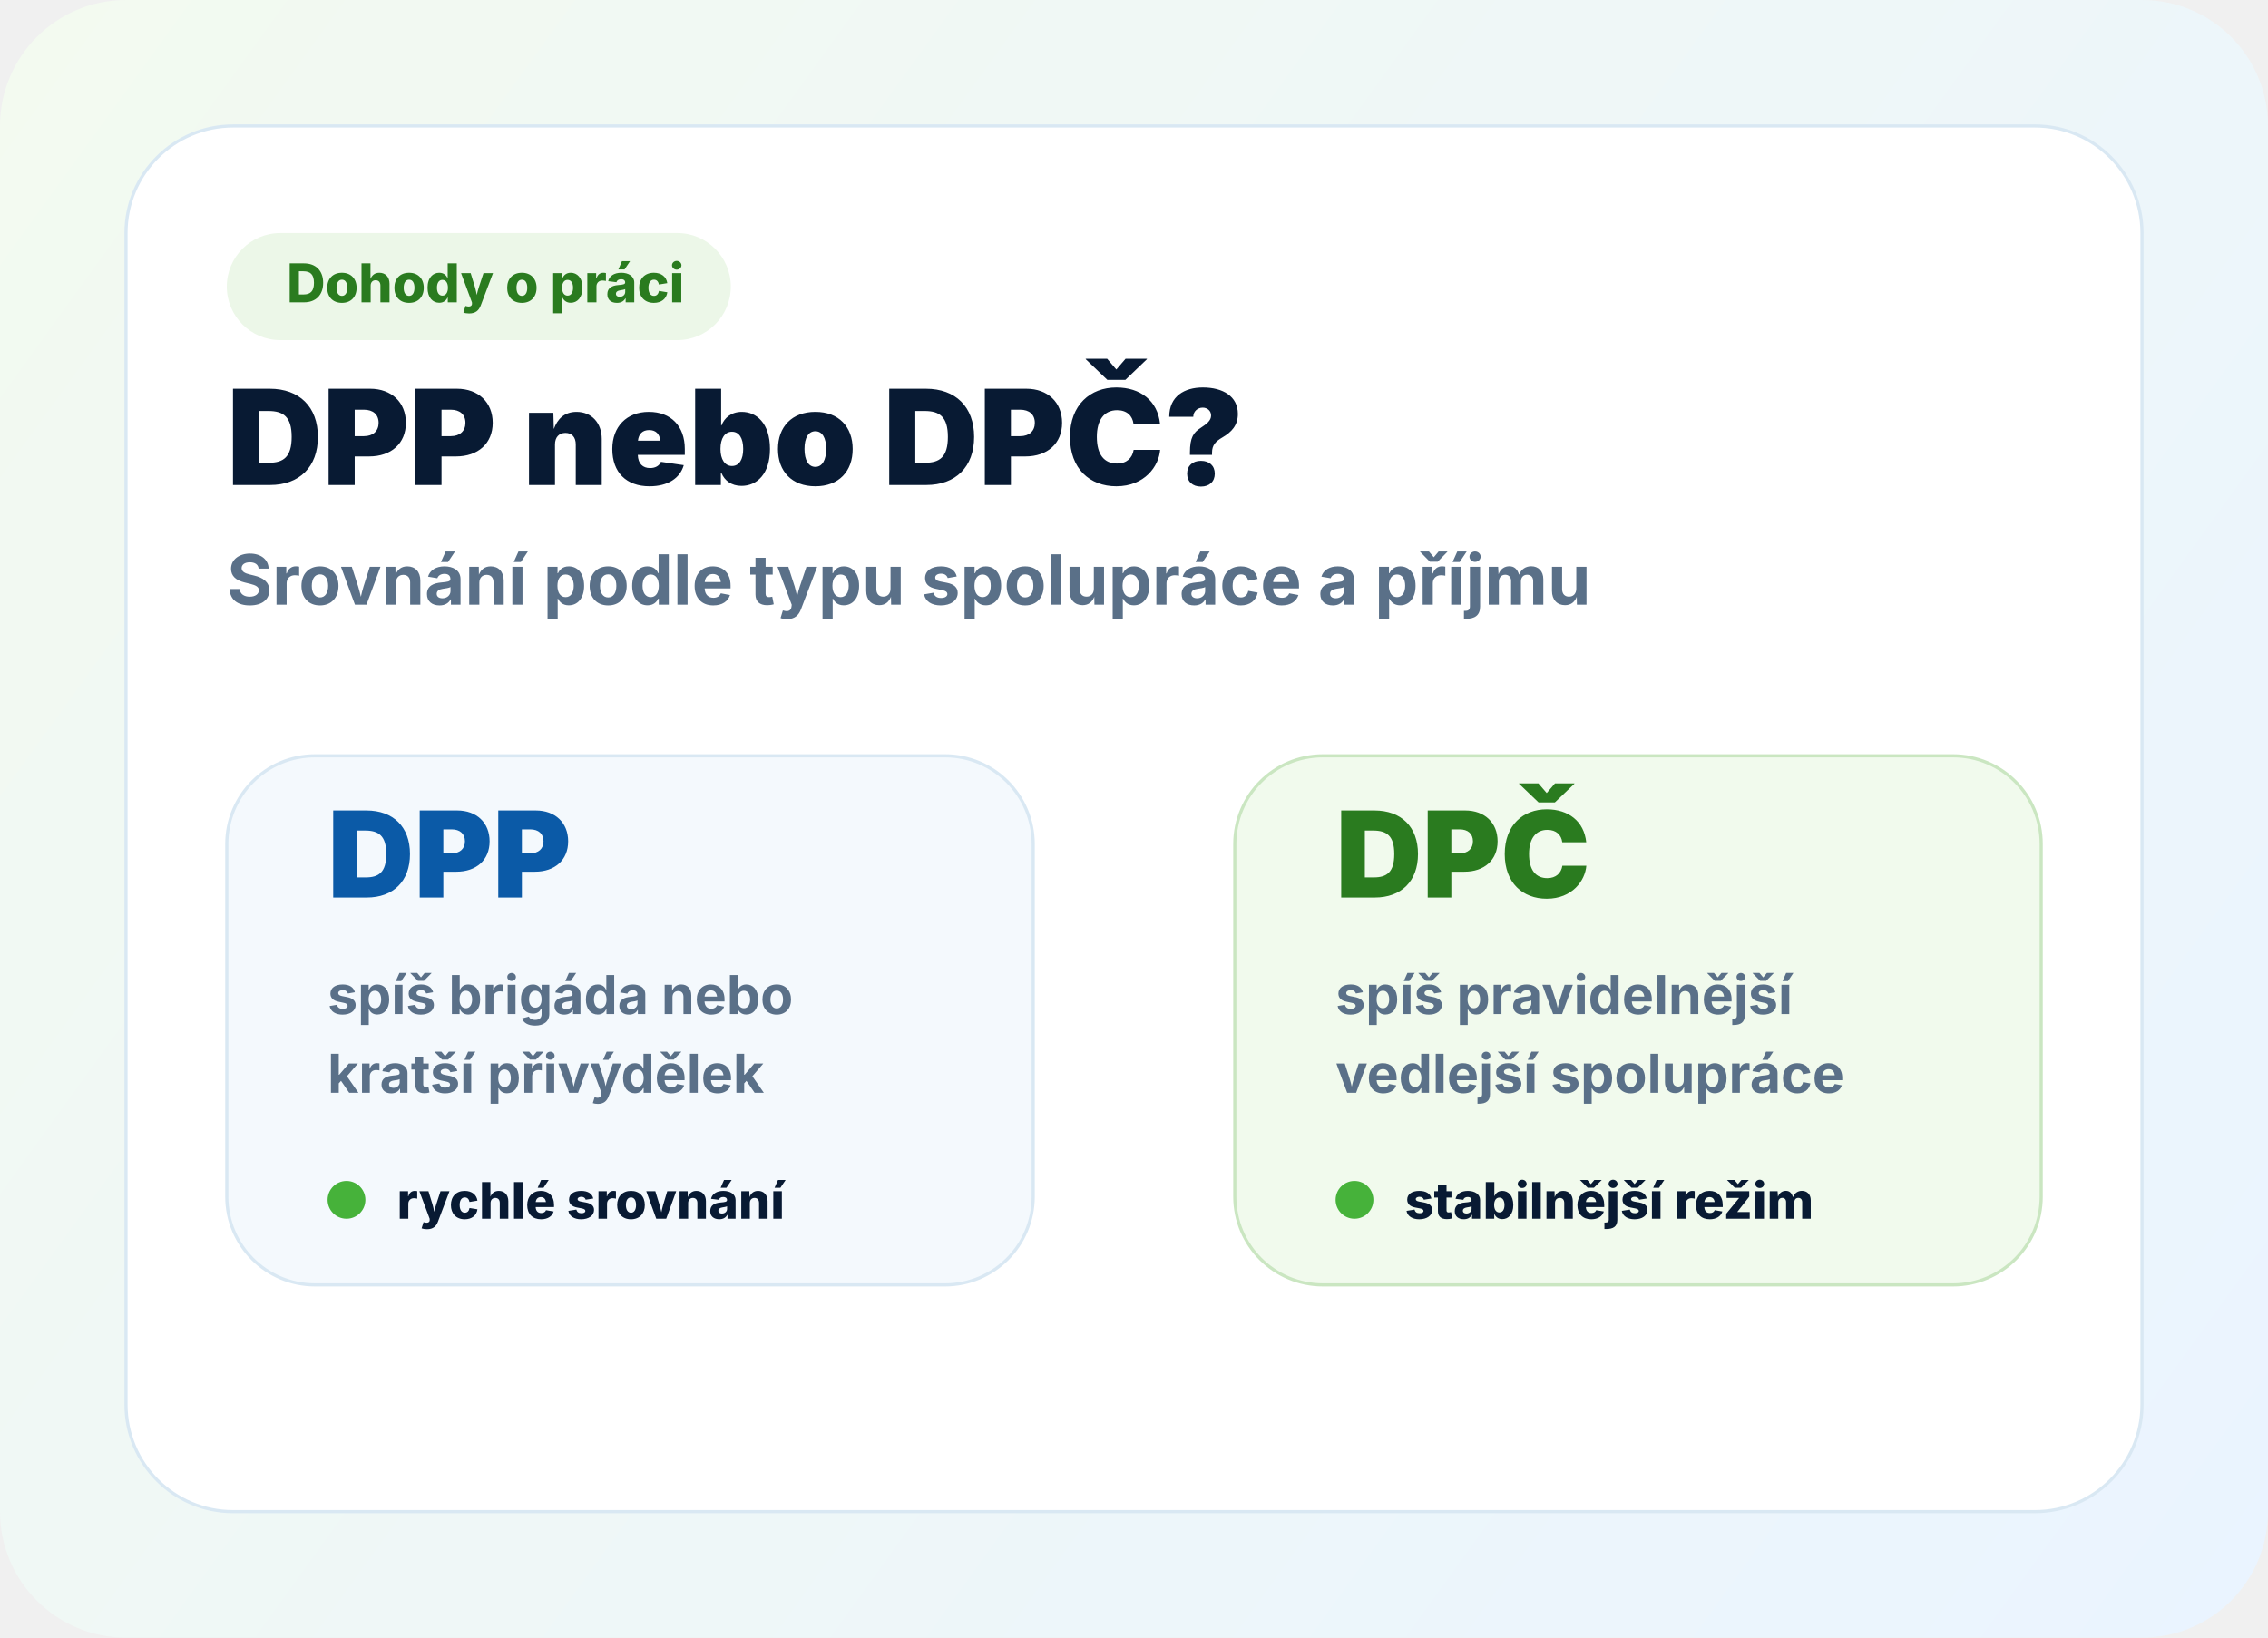
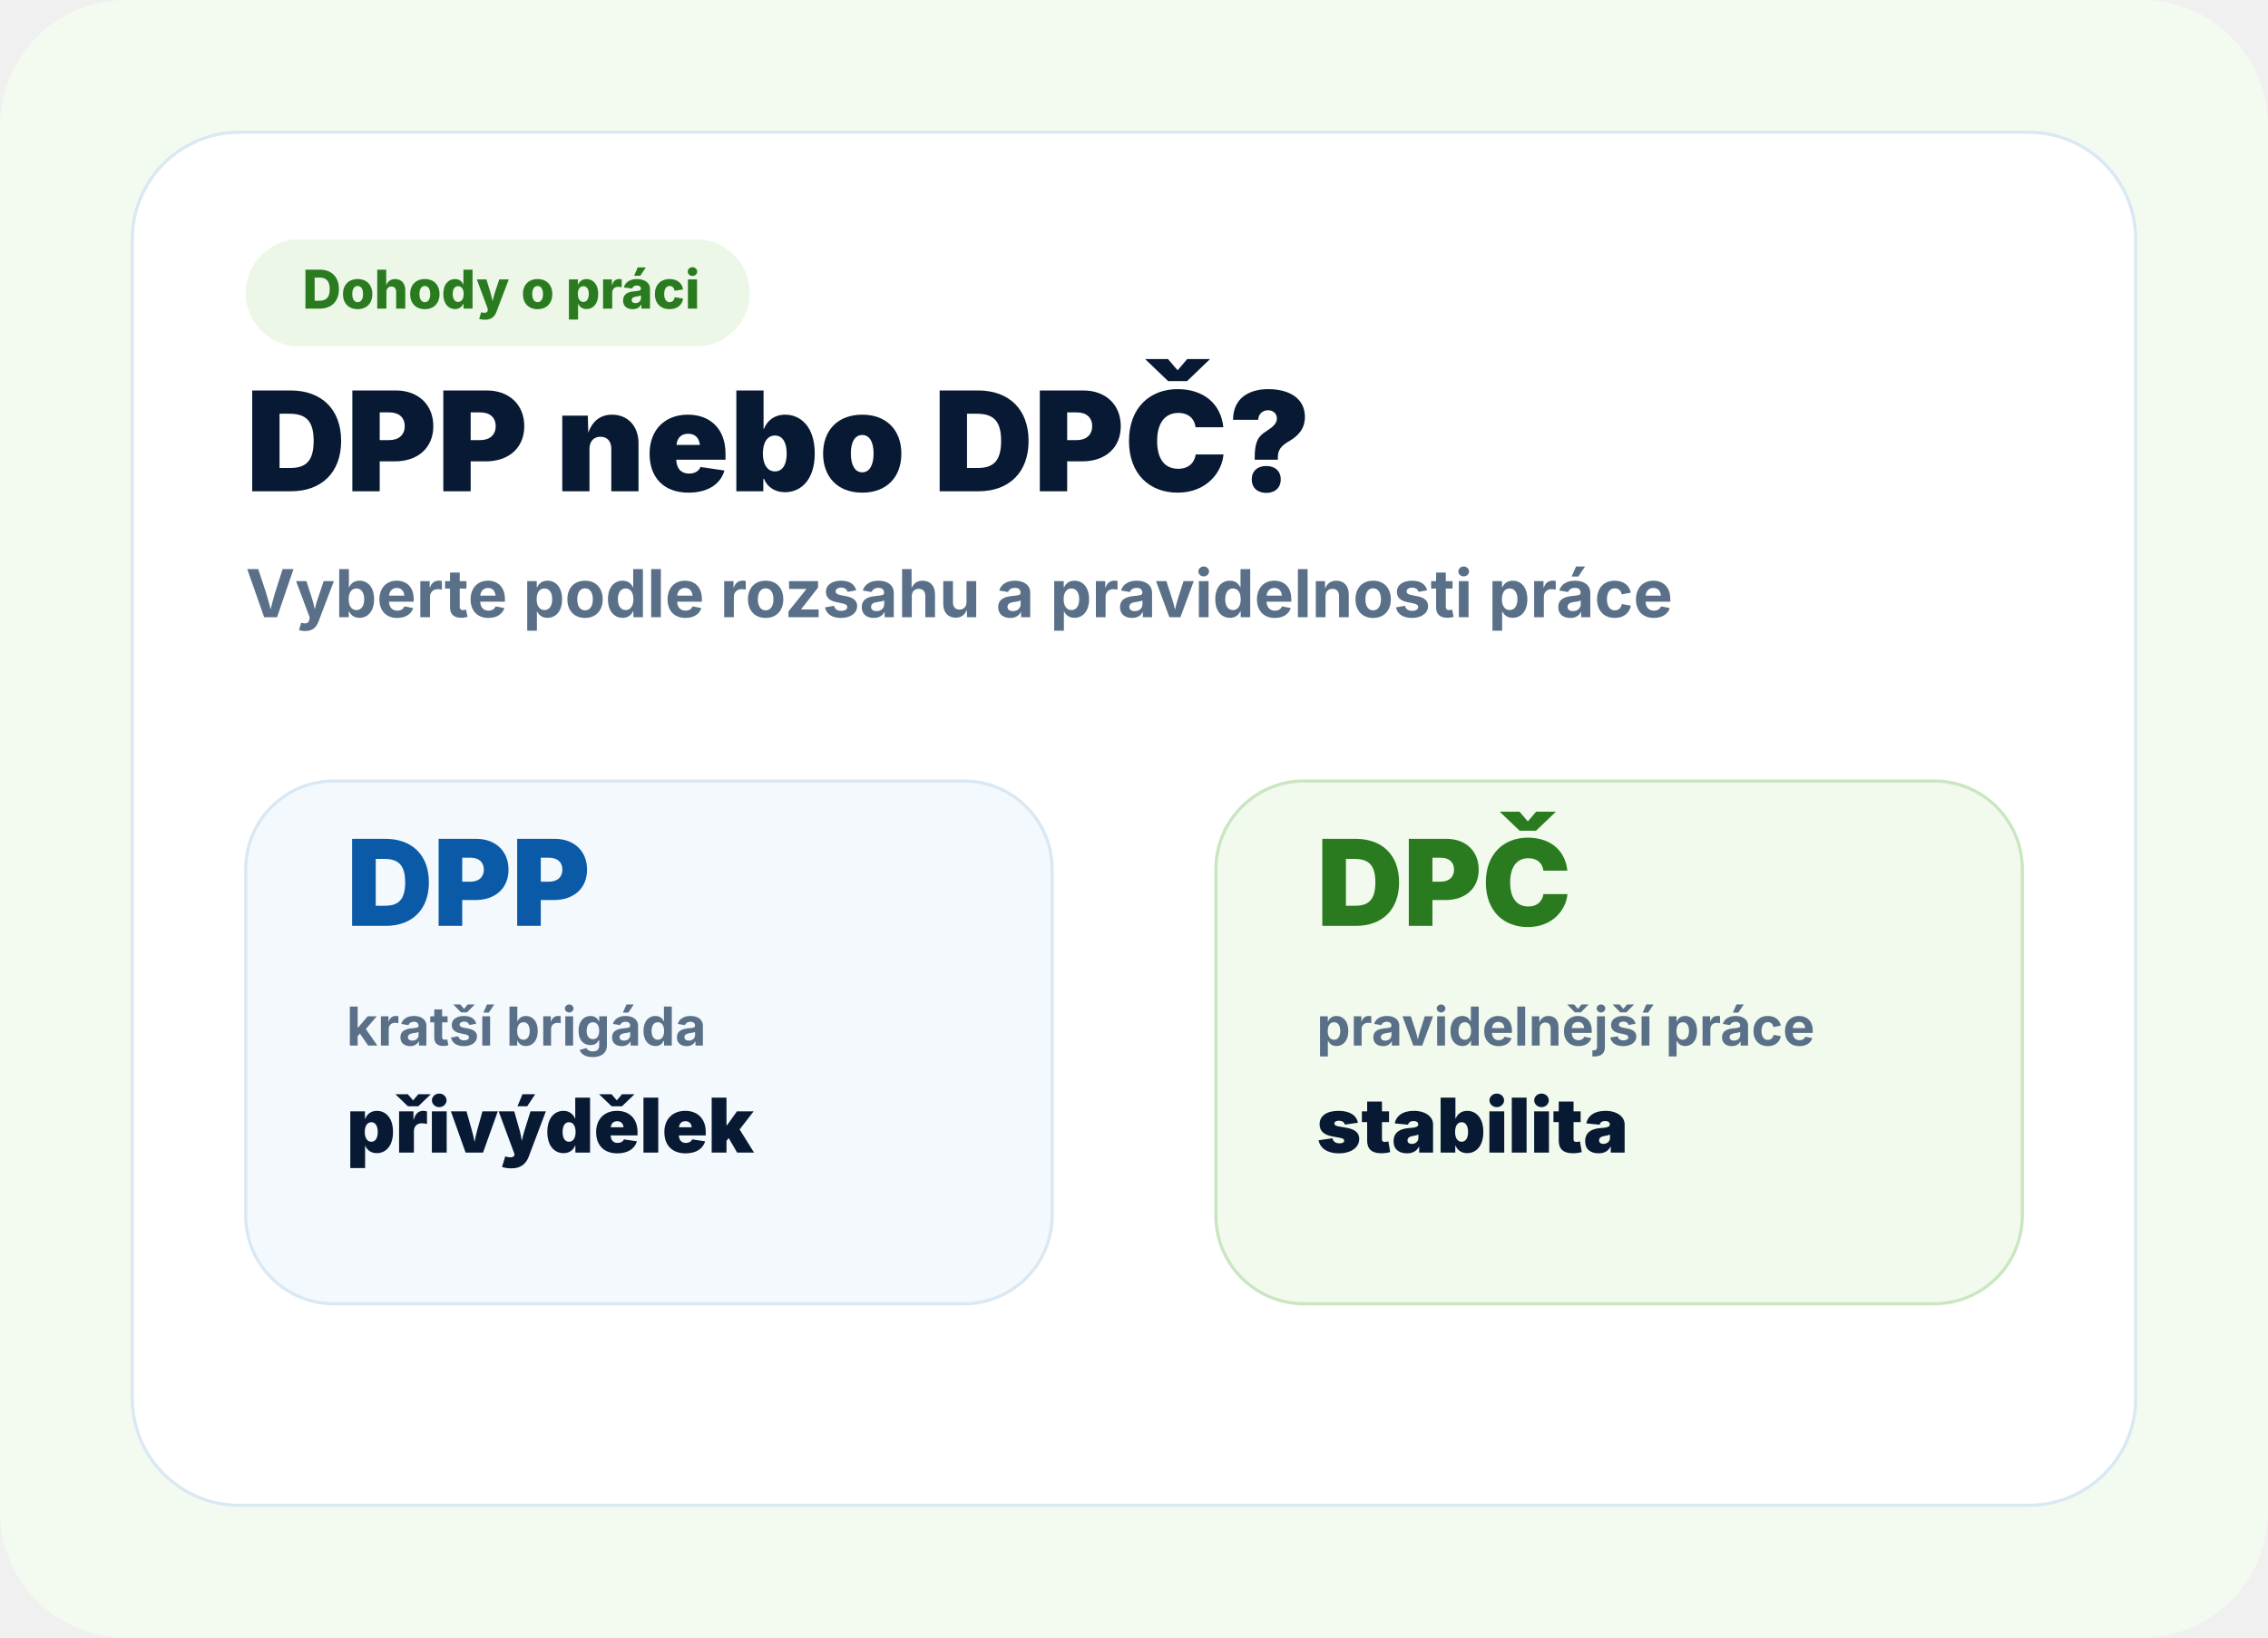
<svg xmlns="http://www.w3.org/2000/svg" width="720" height="520" viewBox="0 0 720 520" fill="none">
  <rect width="720" height="520" rx="40" fill="url(#bg)" />
-   <rect x="40" y="40" width="640" height="440" rx="34" fill="#FFFFFF" stroke="#D9E8F3" />
-   <rect x="72" y="74" width="160" height="34" rx="17" fill="#ECF7E8" />
-   <text x="91" y="96" fill="#2A7B1F" font-family="Inter, Arial, sans-serif" font-size="17" font-weight="800">Dohody o práci</text>
-   <text x="72" y="154" fill="#081A33" font-family="Inter, Arial, sans-serif" font-size="42" font-weight="900">DPP nebo DPČ?</text>
-   <text x="72" y="192" fill="#5A7088" font-family="Inter, Arial, sans-serif" font-size="22" font-weight="700">Srovnání podle typu spolupráce a příjmu</text>
+   <rect x="42" y="42" width="636" height="436" rx="34" fill="#FFFFFF" stroke="#D9E8F3" />
+   <rect x="78" y="76" width="160" height="34" rx="17" fill="#ECF7E8" />
+   <text x="96" y="98" fill="#2A7B1F" font-family="Inter,Arial,sans-serif" font-size="17" font-weight="800">Dohody o práci</text>
+   <text x="78" y="156" fill="#081A33" font-family="Inter,Arial,sans-serif" font-size="44" font-weight="900">DPP nebo DPČ?</text>
+   <text x="78" y="196" fill="#5A7088" font-family="Inter,Arial,sans-serif" font-size="21" font-weight="700">Vyberte podle rozsahu a pravidelnosti práce</text>
  <g>
-     <rect x="72" y="240" width="256" height="168" rx="28" fill="#F4F9FD" stroke="#D9E8F3" />
-     <text x="104" y="285" fill="#0B5AA7" font-family="Inter, Arial, sans-serif" font-size="38" font-weight="900">DPP</text>
-     <text x="104" y="322" fill="#5A7088" font-family="Inter, Arial, sans-serif" font-size="17" font-weight="700">spíš brigáda nebo</text>
-     <text x="104" y="347" fill="#5A7088" font-family="Inter, Arial, sans-serif" font-size="17" font-weight="700">kratší přivýdělek</text>
-     <circle cx="110" cy="381" r="6" fill="#46B23A" />
-     <text x="126" y="387" fill="#081A33" font-family="Inter, Arial, sans-serif" font-size="16" font-weight="800">rychlé srovnání</text>
+     <rect x="78" y="248" width="256" height="166" rx="28" fill="#F4F9FD" stroke="#D9E8F3" />
+     <text x="110" y="294" fill="#0B5AA7" font-family="Inter,Arial,sans-serif" font-size="38" font-weight="900">DPP</text>
+     <text x="110" y="332" fill="#5A7088" font-family="Inter,Arial,sans-serif" font-size="17" font-weight="700">kratší brigáda</text>
+     <text x="110" y="366" fill="#081A33" font-family="Inter,Arial,sans-serif" font-size="24" font-weight="900">přivýdělek</text>
  </g>
  <g>
-     <rect x="392" y="240" width="256" height="168" rx="28" fill="#F1FAED" stroke="#CAE6C1" />
-     <text x="424" y="285" fill="#2A7B1F" font-family="Inter, Arial, sans-serif" font-size="38" font-weight="900">DPČ</text>
-     <text x="424" y="322" fill="#5A7088" font-family="Inter, Arial, sans-serif" font-size="17" font-weight="700">spíš pravidelnější</text>
-     <text x="424" y="347" fill="#5A7088" font-family="Inter, Arial, sans-serif" font-size="17" font-weight="700">vedlejší spolupráce</text>
-     <circle cx="430" cy="381" r="6" fill="#46B23A" />
-     <text x="446" y="387" fill="#081A33" font-family="Inter, Arial, sans-serif" font-size="16" font-weight="800">stabilnější režim</text>
+     <rect x="386" y="248" width="256" height="166" rx="28" fill="#F1FAED" stroke="#CAE6C1" />
+     <text x="418" y="294" fill="#2A7B1F" font-family="Inter,Arial,sans-serif" font-size="38" font-weight="900">DPČ</text>
+     <text x="418" y="332" fill="#5A7088" font-family="Inter,Arial,sans-serif" font-size="17" font-weight="700">pravidelnější práce</text>
+     <text x="418" y="366" fill="#081A33" font-family="Inter,Arial,sans-serif" font-size="24" font-weight="900">stabilita</text>
  </g>
  <defs>
-     <linearGradient id="bg" x1="0" y1="0" x2="720" y2="520" gradientUnits="userSpaceOnUse">
+     <linearGradient id="bg" x1="0" y1="0" x2="720" y2="520">
      <stop stop-color="#F3FAF0" />
      <stop offset="1" stop-color="#EAF4FF" />
    </linearGradient>
  </defs>
</svg>
